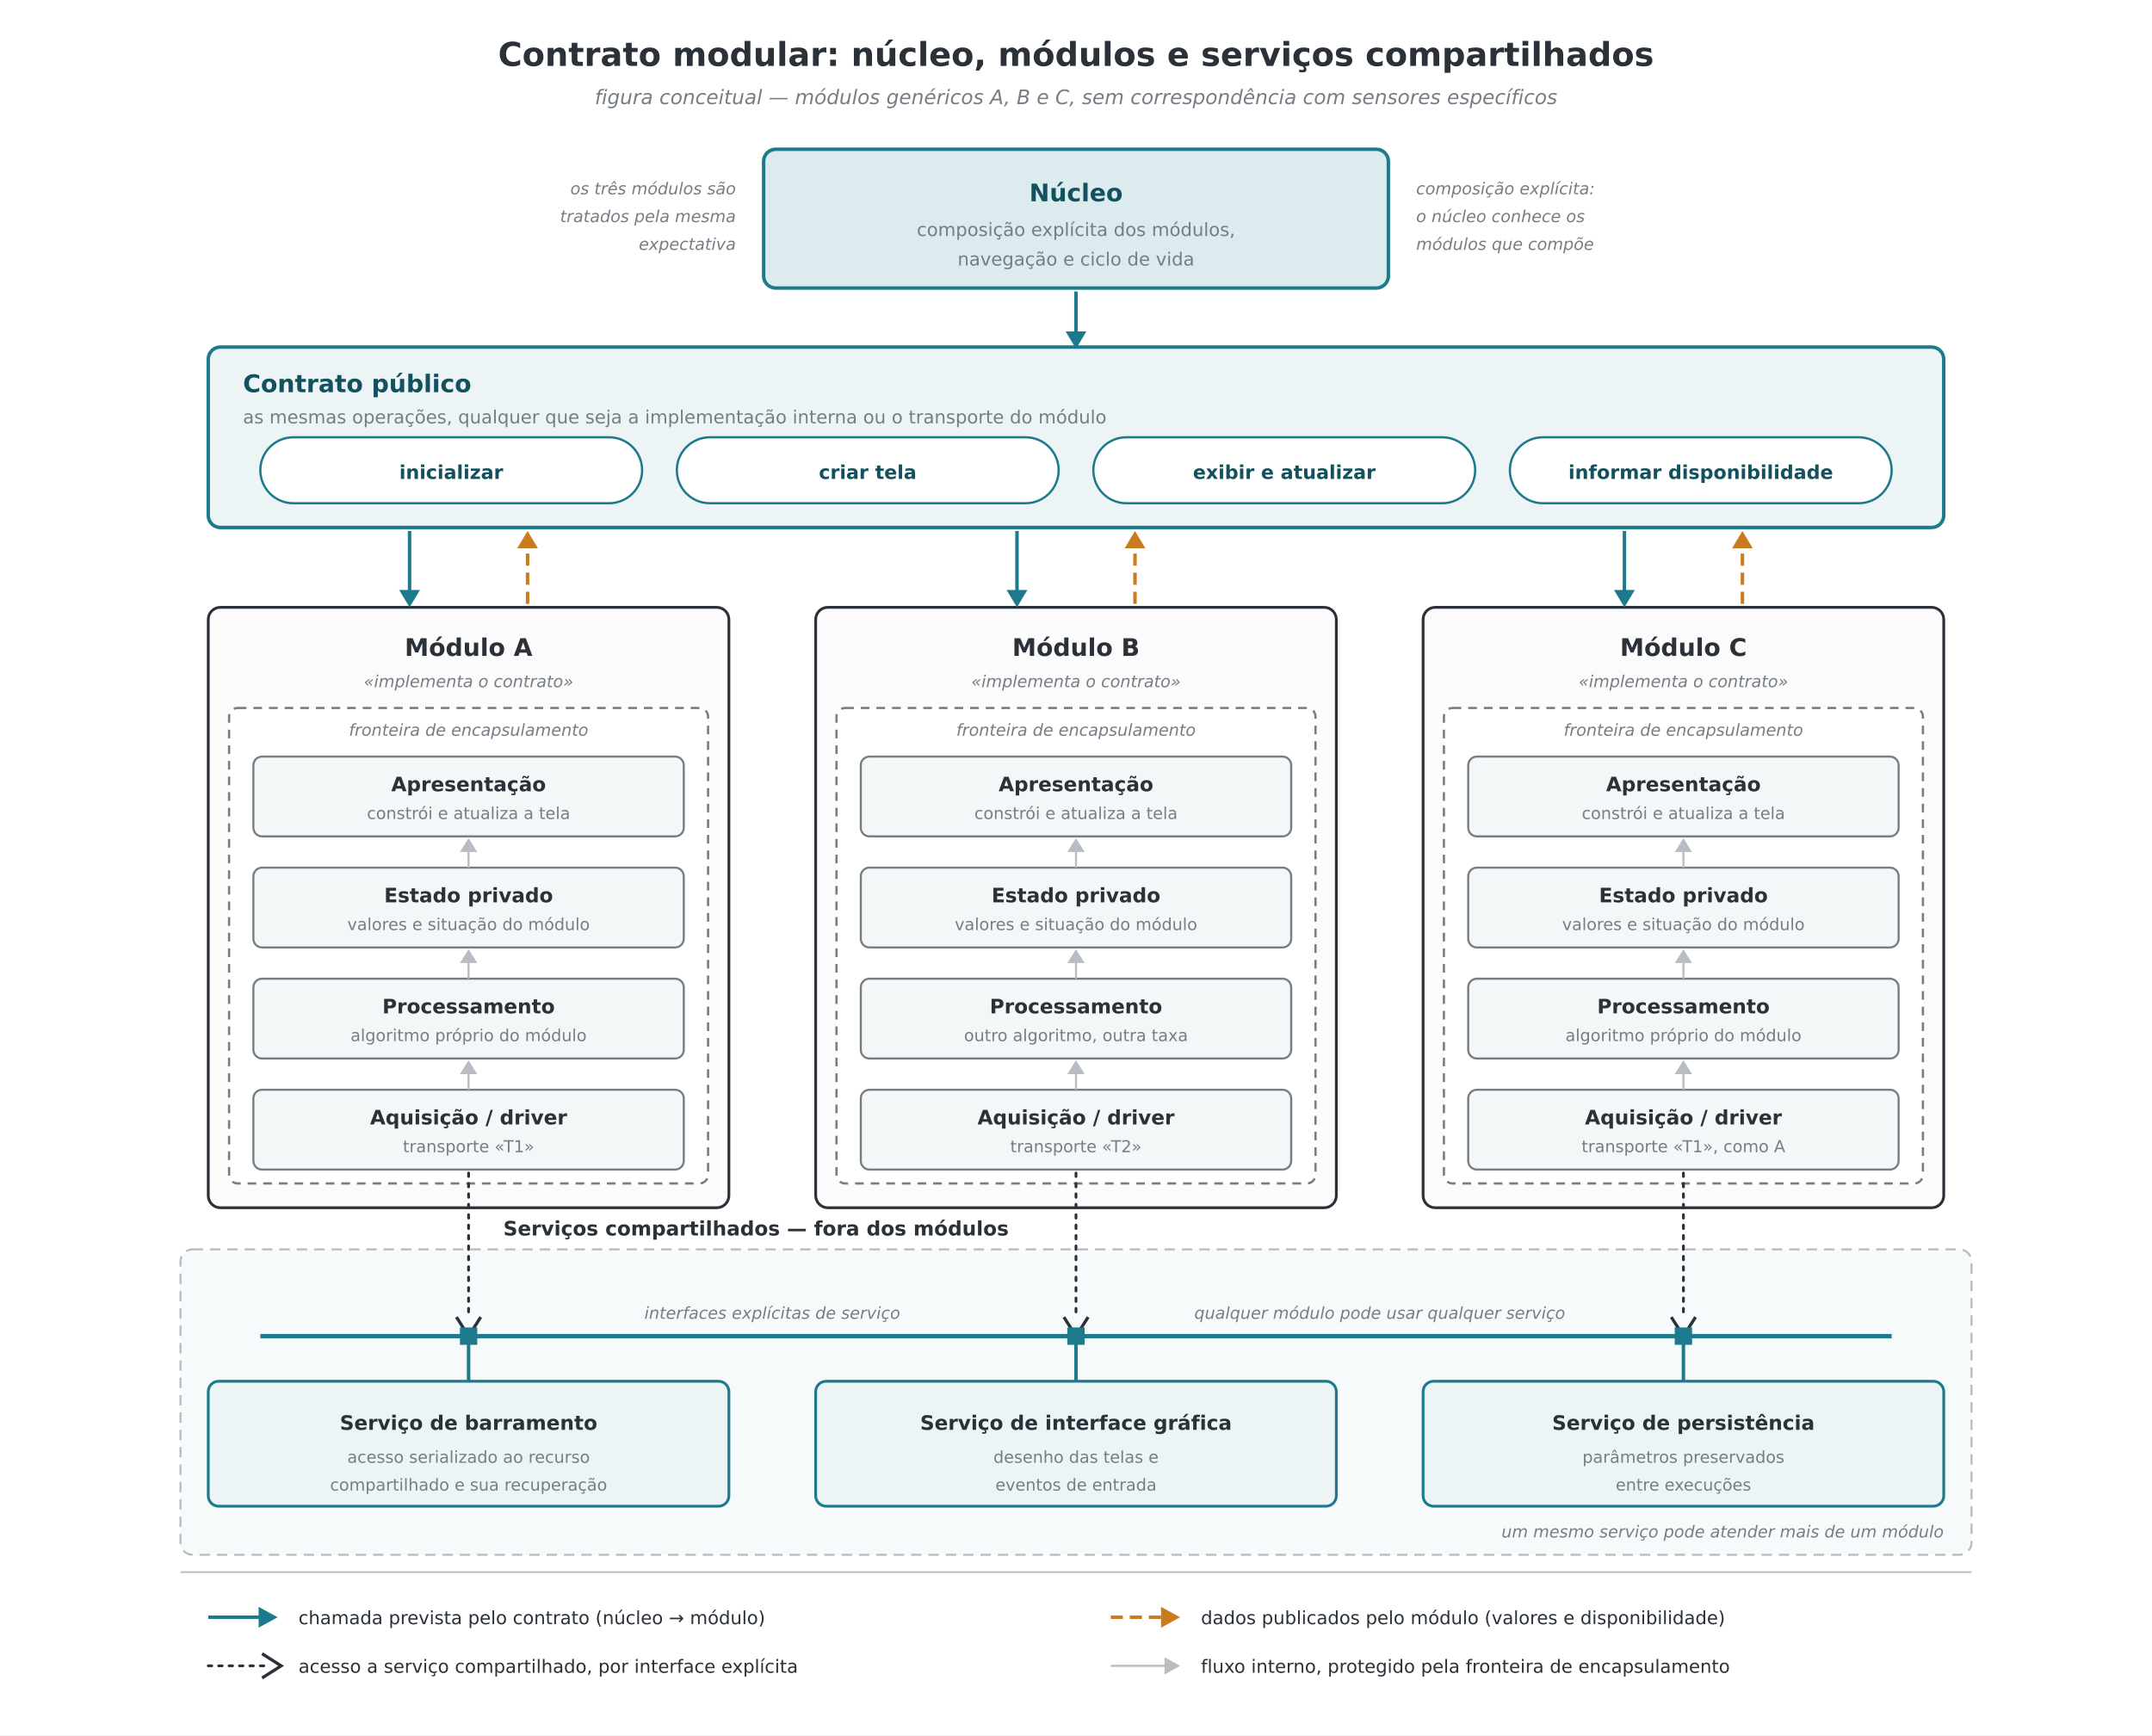
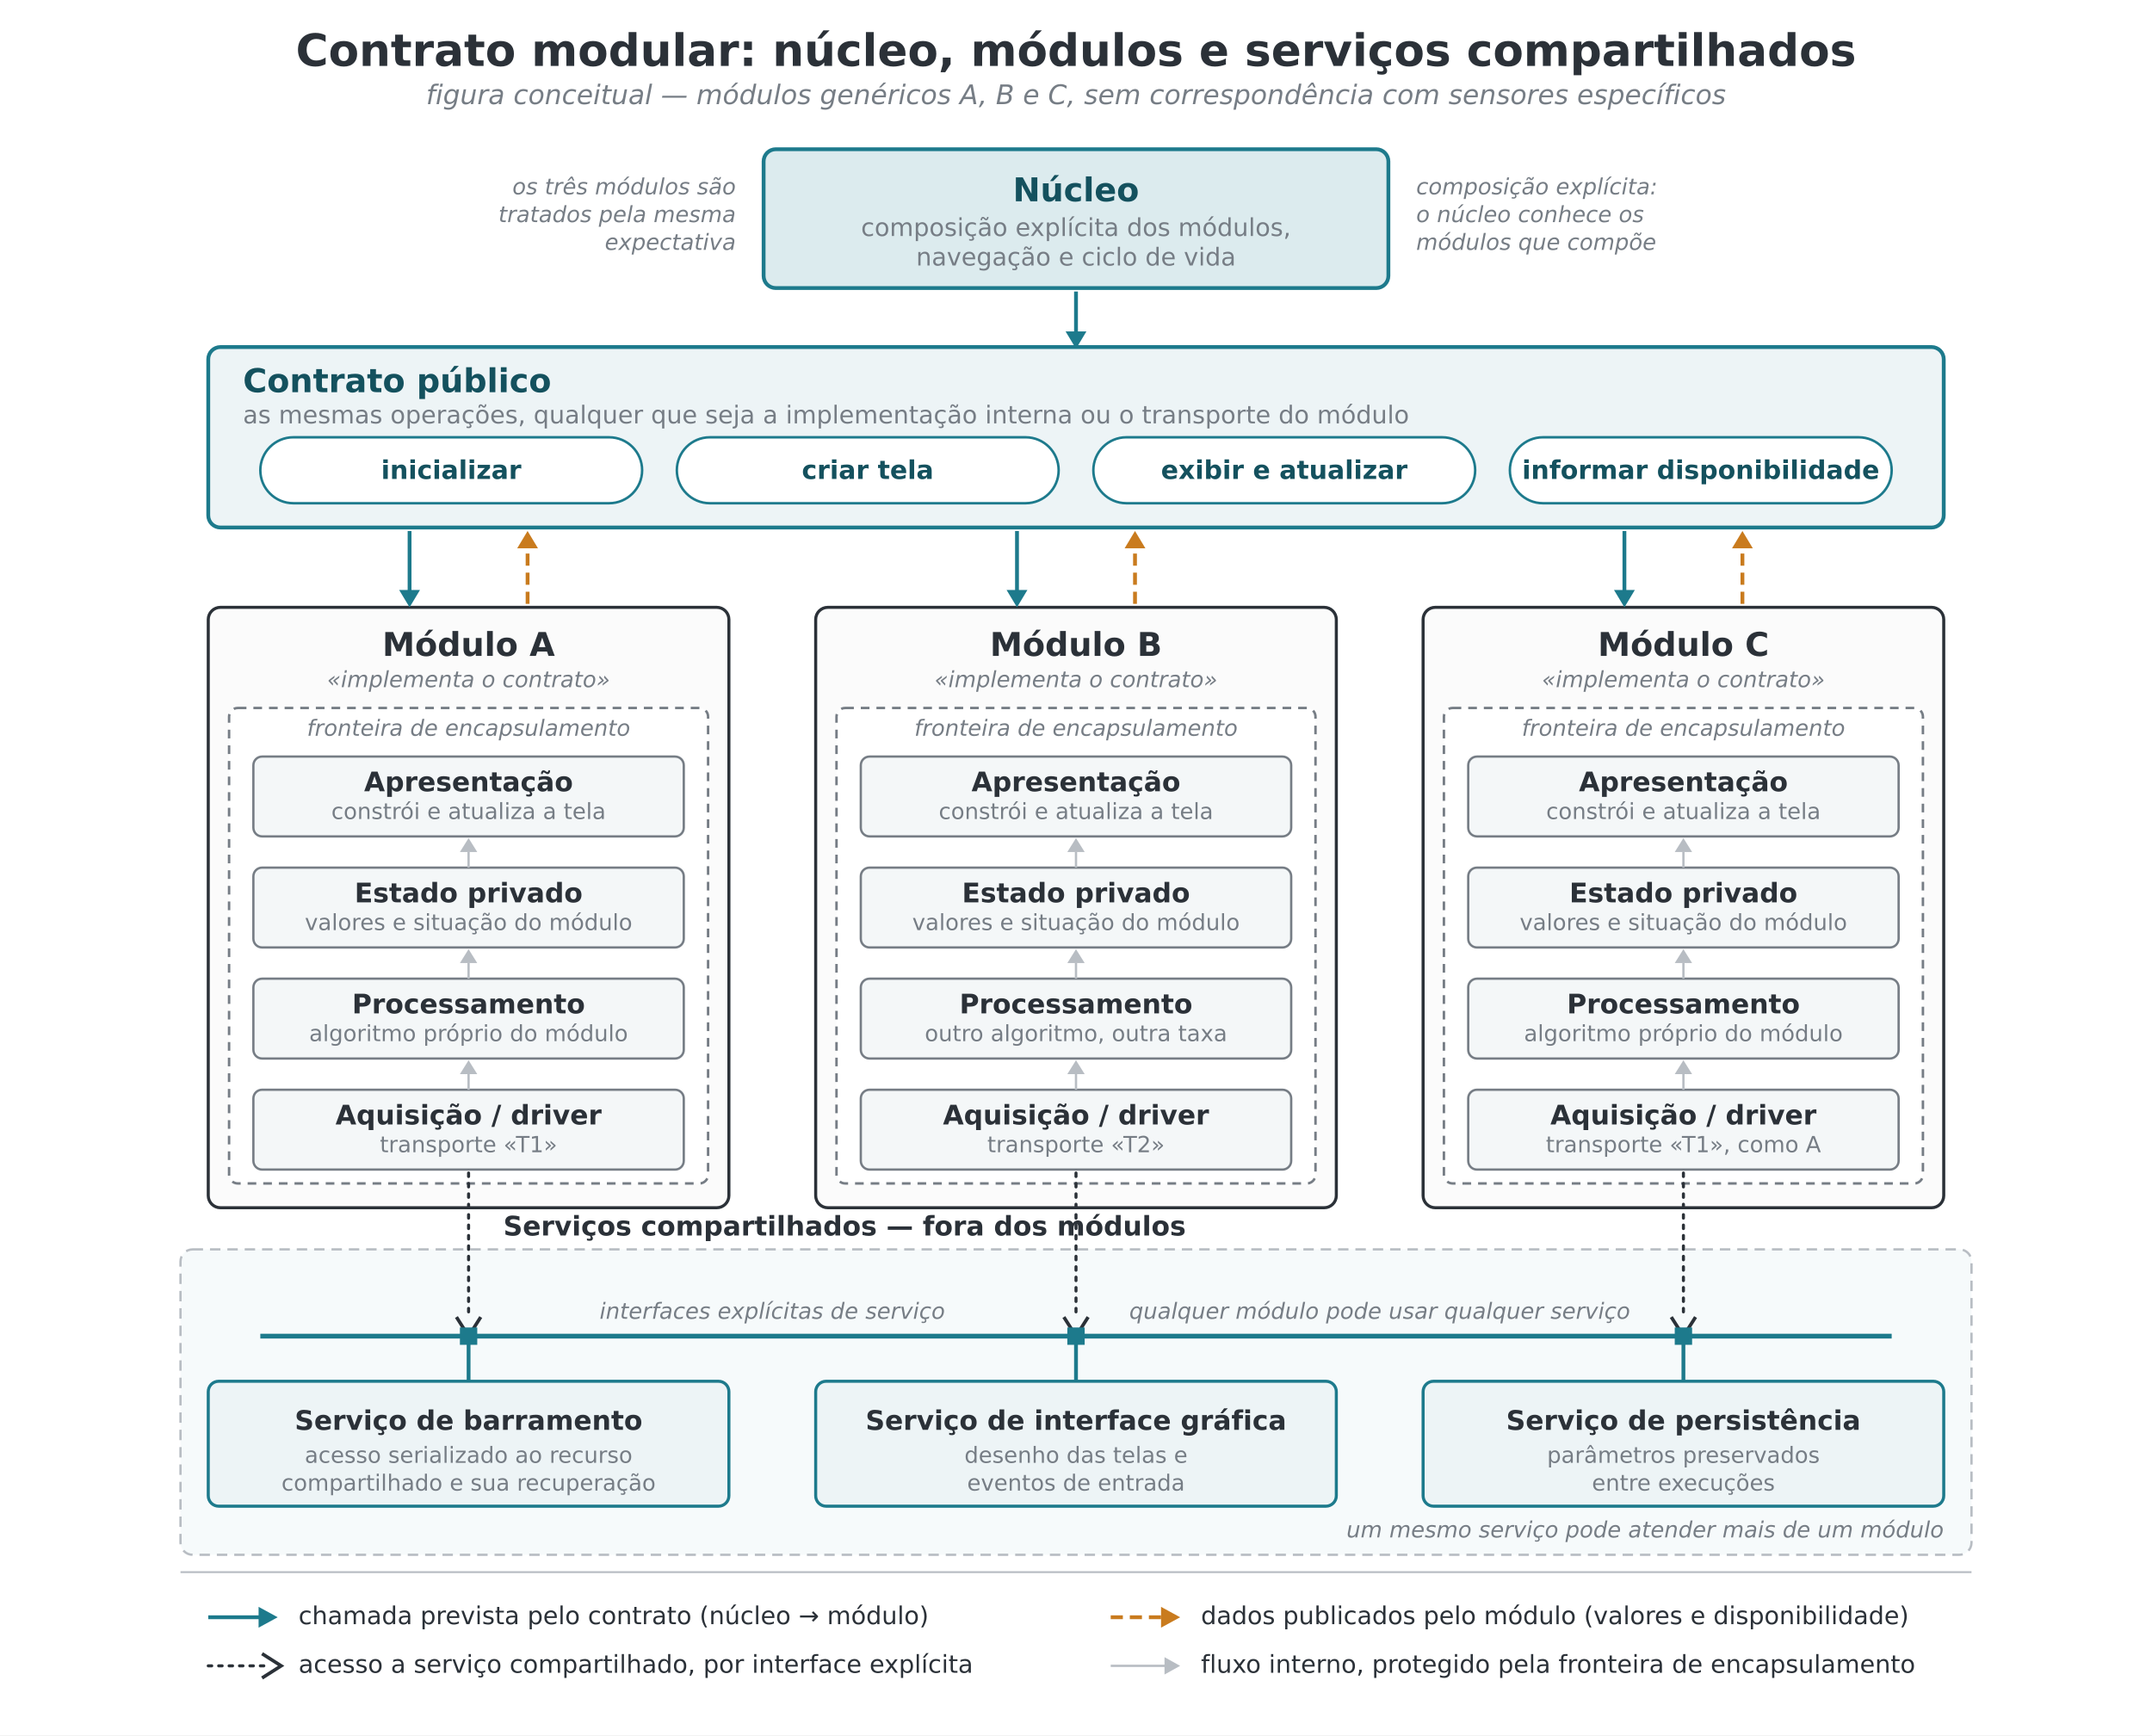
<svg xmlns="http://www.w3.org/2000/svg" viewBox="0 0 1240 1000" width="1240" height="1000" font-family="DejaVu Sans" role="img" aria-label="Diagrama conceitual de contrato modular: um nucleo no topo, uma area de contrato publico com as operacoes inicializar, criar tela, exibir e atualizar e informar disponibilidade, tres modulos genericos A, B e C com estado privado, aquisicao, processamento e apresentacao protegidos por uma fronteira de encapsulamento, e servicos compartilhados fora dos modulos acessados por interfaces explicitas">
  <style>
-     .title   { font-size: 19px; fill: #2B3138; font-weight: bold; }
-     .subtitle{ font-size: 11.5px; fill: #767D85; font-style: italic; }
-     .grouptl { font-size: 14px; font-weight: bold; }
-     .modtl   { font-size: 14px; fill: #2B3138; font-weight: bold; }
-     .boxtl   { font-size: 11.5px; fill: #2B3138; font-weight: bold; }
-     .chip    { font-size: 11px; fill: #14515E; font-weight: bold; }
-     .sub     { font-size: 9.5px; fill: #767D85; }
-     .subm    { font-size: 10.5px; fill: #767D85; }
-     .stereo  { font-size: 9.5px; fill: #767D85; font-style: italic; }
-     .note    { font-size: 9.5px; fill: #767D85; font-style: italic; }
-     .leg     { font-size: 10.5px; fill: #2B3138; }
+     .title   { font-size: 25.65px; fill: #2B3138; font-weight: bold; }
+     .subtitle{ font-size: 15.53px; fill: #767D85; font-style: italic; }
+     .grouptl { font-size: 18.90px; font-weight: bold; }
+     .modtl   { font-size: 18.90px; fill: #2B3138; font-weight: bold; }
+     .boxtl   { font-size: 15.53px; fill: #2B3138; font-weight: bold; }
+     .chip    { font-size: 14.85px; fill: #14515E; font-weight: bold; }
+     .sub     { font-size: 12.83px; fill: #767D85; }
+     .subm    { font-size: 14.18px; fill: #767D85; }
+     .stereo  { font-size: 12.83px; fill: #767D85; font-style: italic; }
+     .note    { font-size: 12.83px; fill: #767D85; font-style: italic; }
+     .leg     { font-size: 14.18px; fill: #2B3138; }
  </style>
  <rect x="0" y="0" width="1240" height="1000" fill="#FFFFFF" />
  <text x="620" y="38" text-anchor="middle" class="title">Contrato modular: núcleo, módulos e serviços compartilhados</text>
  <text x="620" y="60" text-anchor="middle" class="subtitle">figura conceitual — módulos genéricos A, B e C, sem correspondência com sensores específicos</text>
-   <rect x="440" y="86" width="360" height="80" rx="7" fill="#DCEBEE" stroke="#1D7A8C" stroke-width="2" />
+   <rect x="440" y="86" width="360" height="80" rx="7" fill="#DCEBEE" stroke="#1D7A8C" stroke-width="2.20" />
  <text x="620" y="116" text-anchor="middle" class="grouptl" fill="#14515E">Núcleo</text>
  <text x="620" y="136" text-anchor="middle" class="subm">composição explícita dos módulos,</text>
  <text x="620" y="153" text-anchor="middle" class="subm">navegação e ciclo de vida</text>
  <text x="424" y="112" text-anchor="end" class="note">os três módulos são</text>
  <text x="424" y="128" text-anchor="end" class="note">tratados pela mesma</text>
  <text x="424" y="144" text-anchor="end" class="note">expectativa</text>
  <text x="816" y="112" class="note">composição explícita:</text>
  <text x="816" y="128" class="note">o núcleo conhece os</text>
  <text x="816" y="144" class="note">módulos que compõe</text>
-   <rect x="120" y="200" width="1000" height="104" rx="7" fill="#EDF4F6" stroke="#1D7A8C" stroke-width="2" />
+   <rect x="120" y="200" width="1000" height="104" rx="7" fill="#EDF4F6" stroke="#1D7A8C" stroke-width="2.20" />
  <text x="140" y="226" class="grouptl" fill="#14515E">Contrato público</text>
  <text x="140" y="244" class="subm">as mesmas operações, qualquer que seja a implementação interna ou o transporte do módulo</text>
-   <rect x="150" y="252" width="220" height="38" rx="19" fill="#FFFFFF" stroke="#1D7A8C" stroke-width="1.3" />
+   <rect x="150" y="252" width="220" height="38" rx="19" fill="#FFFFFF" stroke="#1D7A8C" stroke-width="1.43" />
  <text x="260" y="276" text-anchor="middle" class="chip">inicializar</text>
-   <rect x="390" y="252" width="220" height="38" rx="19" fill="#FFFFFF" stroke="#1D7A8C" stroke-width="1.3" />
+   <rect x="390" y="252" width="220" height="38" rx="19" fill="#FFFFFF" stroke="#1D7A8C" stroke-width="1.43" />
  <text x="500" y="276" text-anchor="middle" class="chip">criar tela</text>
-   <rect x="630" y="252" width="220" height="38" rx="19" fill="#FFFFFF" stroke="#1D7A8C" stroke-width="1.3" />
+   <rect x="630" y="252" width="220" height="38" rx="19" fill="#FFFFFF" stroke="#1D7A8C" stroke-width="1.43" />
  <text x="740" y="276" text-anchor="middle" class="chip">exibir e atualizar</text>
-   <rect x="870" y="252" width="220" height="38" rx="19" fill="#FFFFFF" stroke="#1D7A8C" stroke-width="1.3" />
+   <rect x="870" y="252" width="220" height="38" rx="19" fill="#FFFFFF" stroke="#1D7A8C" stroke-width="1.43" />
  <text x="980" y="276" text-anchor="middle" class="chip">informar disponibilidade</text>
  <g transform="translate(120,0)">
-     <rect x="0" y="350" width="300" height="346" rx="7" fill="#FBFBFB" stroke="#2B3138" stroke-width="1.6" />
+     <rect x="0" y="350" width="300" height="346" rx="7" fill="#FBFBFB" stroke="#2B3138" stroke-width="1.76" />
    <text x="150" y="378" text-anchor="middle" class="modtl">Módulo A</text>
    <text x="150" y="396" text-anchor="middle" class="stereo">«implementa o contrato»</text>
-     <rect x="12" y="408" width="276" height="274" rx="5" fill="#FFFFFF" stroke="#767D85" stroke-width="1.3" stroke-dasharray="5 4" />
+     <rect x="12" y="408" width="276" height="274" rx="5" fill="#FFFFFF" stroke="#767D85" stroke-width="1.43" stroke-dasharray="5 4" />
    <text x="150" y="424" text-anchor="middle" class="stereo">fronteira de encapsulamento</text>
-     <rect x="26" y="436" width="248" height="46" rx="5" fill="#F4F7F8" stroke="#767D85" stroke-width="1.2" />
+     <rect x="26" y="436" width="248" height="46" rx="5" fill="#F4F7F8" stroke="#767D85" stroke-width="1.32" />
    <text x="150" y="456" text-anchor="middle" class="boxtl">Apresentação</text>
    <text x="150" y="472" text-anchor="middle" class="sub">constrói e atualiza a tela</text>
-     <rect x="26" y="500" width="248" height="46" rx="5" fill="#F4F7F8" stroke="#767D85" stroke-width="1.2" />
+     <rect x="26" y="500" width="248" height="46" rx="5" fill="#F4F7F8" stroke="#767D85" stroke-width="1.32" />
    <text x="150" y="520" text-anchor="middle" class="boxtl">Estado privado</text>
    <text x="150" y="536" text-anchor="middle" class="sub">valores e situação do módulo</text>
-     <rect x="26" y="564" width="248" height="46" rx="5" fill="#F4F7F8" stroke="#767D85" stroke-width="1.2" />
+     <rect x="26" y="564" width="248" height="46" rx="5" fill="#F4F7F8" stroke="#767D85" stroke-width="1.32" />
    <text x="150" y="584" text-anchor="middle" class="boxtl">Processamento</text>
    <text x="150" y="600" text-anchor="middle" class="sub">algoritmo próprio do módulo</text>
-     <rect x="26" y="628" width="248" height="46" rx="5" fill="#F4F7F8" stroke="#767D85" stroke-width="1.2" />
+     <rect x="26" y="628" width="248" height="46" rx="5" fill="#F4F7F8" stroke="#767D85" stroke-width="1.32" />
    <text x="150" y="648" text-anchor="middle" class="boxtl">Aquisição / driver</text>
    <text x="150" y="664" text-anchor="middle" class="sub">transporte «T1»</text>
-     <g stroke="#B8BDC3" stroke-width="1.2">
+     <g stroke="#B8BDC3" stroke-width="1.32">
      <line x1="150" y1="500" x2="150" y2="491" />
      <line x1="150" y1="564" x2="150" y2="555" />
      <line x1="150" y1="628" x2="150" y2="619" />
    </g>
    <g fill="#B8BDC3">
      <polygon points="145,491 155,491 150,483" />
      <polygon points="145,555 155,555 150,547" />
      <polygon points="145,619 155,619 150,611" />
    </g>
  </g>
  <g transform="translate(470,0)">
-     <rect x="0" y="350" width="300" height="346" rx="7" fill="#FBFBFB" stroke="#2B3138" stroke-width="1.6" />
+     <rect x="0" y="350" width="300" height="346" rx="7" fill="#FBFBFB" stroke="#2B3138" stroke-width="1.76" />
    <text x="150" y="378" text-anchor="middle" class="modtl">Módulo B</text>
    <text x="150" y="396" text-anchor="middle" class="stereo">«implementa o contrato»</text>
-     <rect x="12" y="408" width="276" height="274" rx="5" fill="#FFFFFF" stroke="#767D85" stroke-width="1.3" stroke-dasharray="5 4" />
+     <rect x="12" y="408" width="276" height="274" rx="5" fill="#FFFFFF" stroke="#767D85" stroke-width="1.43" stroke-dasharray="5 4" />
    <text x="150" y="424" text-anchor="middle" class="stereo">fronteira de encapsulamento</text>
-     <rect x="26" y="436" width="248" height="46" rx="5" fill="#F4F7F8" stroke="#767D85" stroke-width="1.2" />
+     <rect x="26" y="436" width="248" height="46" rx="5" fill="#F4F7F8" stroke="#767D85" stroke-width="1.32" />
    <text x="150" y="456" text-anchor="middle" class="boxtl">Apresentação</text>
    <text x="150" y="472" text-anchor="middle" class="sub">constrói e atualiza a tela</text>
-     <rect x="26" y="500" width="248" height="46" rx="5" fill="#F4F7F8" stroke="#767D85" stroke-width="1.2" />
+     <rect x="26" y="500" width="248" height="46" rx="5" fill="#F4F7F8" stroke="#767D85" stroke-width="1.32" />
    <text x="150" y="520" text-anchor="middle" class="boxtl">Estado privado</text>
    <text x="150" y="536" text-anchor="middle" class="sub">valores e situação do módulo</text>
-     <rect x="26" y="564" width="248" height="46" rx="5" fill="#F4F7F8" stroke="#767D85" stroke-width="1.2" />
+     <rect x="26" y="564" width="248" height="46" rx="5" fill="#F4F7F8" stroke="#767D85" stroke-width="1.32" />
    <text x="150" y="584" text-anchor="middle" class="boxtl">Processamento</text>
    <text x="150" y="600" text-anchor="middle" class="sub">outro algoritmo, outra taxa</text>
-     <rect x="26" y="628" width="248" height="46" rx="5" fill="#F4F7F8" stroke="#767D85" stroke-width="1.2" />
+     <rect x="26" y="628" width="248" height="46" rx="5" fill="#F4F7F8" stroke="#767D85" stroke-width="1.32" />
    <text x="150" y="648" text-anchor="middle" class="boxtl">Aquisição / driver</text>
    <text x="150" y="664" text-anchor="middle" class="sub">transporte «T2»</text>
-     <g stroke="#B8BDC3" stroke-width="1.2">
+     <g stroke="#B8BDC3" stroke-width="1.32">
      <line x1="150" y1="500" x2="150" y2="491" />
      <line x1="150" y1="564" x2="150" y2="555" />
      <line x1="150" y1="628" x2="150" y2="619" />
    </g>
    <g fill="#B8BDC3">
      <polygon points="145,491 155,491 150,483" />
      <polygon points="145,555 155,555 150,547" />
      <polygon points="145,619 155,619 150,611" />
    </g>
  </g>
  <g transform="translate(820,0)">
-     <rect x="0" y="350" width="300" height="346" rx="7" fill="#FBFBFB" stroke="#2B3138" stroke-width="1.6" />
+     <rect x="0" y="350" width="300" height="346" rx="7" fill="#FBFBFB" stroke="#2B3138" stroke-width="1.76" />
    <text x="150" y="378" text-anchor="middle" class="modtl">Módulo C</text>
    <text x="150" y="396" text-anchor="middle" class="stereo">«implementa o contrato»</text>
-     <rect x="12" y="408" width="276" height="274" rx="5" fill="#FFFFFF" stroke="#767D85" stroke-width="1.3" stroke-dasharray="5 4" />
+     <rect x="12" y="408" width="276" height="274" rx="5" fill="#FFFFFF" stroke="#767D85" stroke-width="1.43" stroke-dasharray="5 4" />
    <text x="150" y="424" text-anchor="middle" class="stereo">fronteira de encapsulamento</text>
-     <rect x="26" y="436" width="248" height="46" rx="5" fill="#F4F7F8" stroke="#767D85" stroke-width="1.2" />
+     <rect x="26" y="436" width="248" height="46" rx="5" fill="#F4F7F8" stroke="#767D85" stroke-width="1.32" />
    <text x="150" y="456" text-anchor="middle" class="boxtl">Apresentação</text>
    <text x="150" y="472" text-anchor="middle" class="sub">constrói e atualiza a tela</text>
-     <rect x="26" y="500" width="248" height="46" rx="5" fill="#F4F7F8" stroke="#767D85" stroke-width="1.2" />
+     <rect x="26" y="500" width="248" height="46" rx="5" fill="#F4F7F8" stroke="#767D85" stroke-width="1.32" />
    <text x="150" y="520" text-anchor="middle" class="boxtl">Estado privado</text>
    <text x="150" y="536" text-anchor="middle" class="sub">valores e situação do módulo</text>
-     <rect x="26" y="564" width="248" height="46" rx="5" fill="#F4F7F8" stroke="#767D85" stroke-width="1.2" />
+     <rect x="26" y="564" width="248" height="46" rx="5" fill="#F4F7F8" stroke="#767D85" stroke-width="1.32" />
    <text x="150" y="584" text-anchor="middle" class="boxtl">Processamento</text>
    <text x="150" y="600" text-anchor="middle" class="sub">algoritmo próprio do módulo</text>
-     <rect x="26" y="628" width="248" height="46" rx="5" fill="#F4F7F8" stroke="#767D85" stroke-width="1.2" />
+     <rect x="26" y="628" width="248" height="46" rx="5" fill="#F4F7F8" stroke="#767D85" stroke-width="1.32" />
    <text x="150" y="648" text-anchor="middle" class="boxtl">Aquisição / driver</text>
    <text x="150" y="664" text-anchor="middle" class="sub">transporte «T1», como A</text>
-     <g stroke="#B8BDC3" stroke-width="1.2">
+     <g stroke="#B8BDC3" stroke-width="1.32">
      <line x1="150" y1="500" x2="150" y2="491" />
      <line x1="150" y1="564" x2="150" y2="555" />
      <line x1="150" y1="628" x2="150" y2="619" />
    </g>
    <g fill="#B8BDC3">
      <polygon points="145,491 155,491 150,483" />
      <polygon points="145,555 155,555 150,547" />
      <polygon points="145,619 155,619 150,611" />
    </g>
  </g>
  <text x="290" y="712" class="boxtl">Serviços compartilhados — fora dos módulos</text>
-   <rect x="104" y="720" width="1032" height="176" rx="7" fill="#F6FAFB" stroke="#B8BDC3" stroke-width="1.2" stroke-dasharray="6 4" />
-   <line x1="150" y1="770" x2="1090" y2="770" stroke="#1D7A8C" stroke-width="2.5" />
+   <rect x="104" y="720" width="1032" height="176" rx="7" fill="#F6FAFB" stroke="#B8BDC3" stroke-width="1.32" stroke-dasharray="6 4" />
+   <line x1="150" y1="770" x2="1090" y2="770" stroke="#1D7A8C" stroke-width="2.75" />
  <text x="445" y="760" text-anchor="middle" class="note">interfaces explícitas de serviço</text>
  <text x="795" y="760" text-anchor="middle" class="note">qualquer módulo pode usar qualquer serviço</text>
-   <g stroke="#1D7A8C" stroke-width="2">
+   <g stroke="#1D7A8C" stroke-width="2.20">
    <line x1="270" y1="770" x2="270" y2="796" />
    <line x1="620" y1="770" x2="620" y2="796" />
    <line x1="970" y1="770" x2="970" y2="796" />
  </g>
-   <rect x="120" y="796" width="300" height="72" rx="6" fill="#EDF4F6" stroke="#1D7A8C" stroke-width="1.6" />
+   <rect x="120" y="796" width="300" height="72" rx="6" fill="#EDF4F6" stroke="#1D7A8C" stroke-width="1.76" />
  <text x="270" y="824" text-anchor="middle" class="boxtl" fill="#14515E">Serviço de barramento</text>
  <text x="270" y="843" text-anchor="middle" class="sub">acesso serializado ao recurso</text>
  <text x="270" y="859" text-anchor="middle" class="sub">compartilhado e sua recuperação</text>
-   <rect x="470" y="796" width="300" height="72" rx="6" fill="#EDF4F6" stroke="#1D7A8C" stroke-width="1.6" />
+   <rect x="470" y="796" width="300" height="72" rx="6" fill="#EDF4F6" stroke="#1D7A8C" stroke-width="1.76" />
  <text x="620" y="824" text-anchor="middle" class="boxtl" fill="#14515E">Serviço de interface gráfica</text>
  <text x="620" y="843" text-anchor="middle" class="sub">desenho das telas e</text>
  <text x="620" y="859" text-anchor="middle" class="sub">eventos de entrada</text>
-   <rect x="820" y="796" width="300" height="72" rx="6" fill="#EDF4F6" stroke="#1D7A8C" stroke-width="1.6" />
+   <rect x="820" y="796" width="300" height="72" rx="6" fill="#EDF4F6" stroke="#1D7A8C" stroke-width="1.76" />
  <text x="970" y="824" text-anchor="middle" class="boxtl" fill="#14515E">Serviço de persistência</text>
  <text x="970" y="843" text-anchor="middle" class="sub">parâmetros preservados</text>
  <text x="970" y="859" text-anchor="middle" class="sub">entre execuções</text>
  <text x="1120" y="886" text-anchor="end" class="note">um mesmo serviço pode atender mais de um módulo</text>
-   <line x1="620" y1="168" x2="620" y2="192" stroke="#1D7A8C" stroke-width="2" />
+   <line x1="620" y1="168" x2="620" y2="192" stroke="#1D7A8C" stroke-width="2.20" />
  <polygon points="614,191 626,191 620,201" fill="#1D7A8C" />
-   <g stroke="#1D7A8C" stroke-width="2">
+   <g stroke="#1D7A8C" stroke-width="2.20">
    <line x1="236" y1="306" x2="236" y2="341" />
    <line x1="586" y1="306" x2="586" y2="341" />
    <line x1="936" y1="306" x2="936" y2="341" />
  </g>
  <g fill="#1D7A8C">
    <polygon points="230,340 242,340 236,350" />
    <polygon points="580,340 592,340 586,350" />
    <polygon points="930,340 942,340 936,350" />
  </g>
-   <g stroke="#C97B1E" stroke-width="2" stroke-dasharray="7 4">
+   <g stroke="#C97B1E" stroke-width="2.20" stroke-dasharray="7 4">
    <line x1="304" y1="348" x2="304" y2="315" />
    <line x1="654" y1="348" x2="654" y2="315" />
    <line x1="1004" y1="348" x2="1004" y2="315" />
  </g>
  <g fill="#C97B1E">
    <polygon points="298,316 310,316 304,306" />
    <polygon points="648,316 660,316 654,306" />
    <polygon points="998,316 1010,316 1004,306" />
  </g>
-   <g stroke="#2B3138" stroke-width="1.6" stroke-dasharray="2 4" stroke-linecap="round">
+   <g stroke="#2B3138" stroke-width="1.76" stroke-dasharray="2 4" stroke-linecap="round">
    <line x1="270" y1="676" x2="270" y2="758" />
    <line x1="620" y1="676" x2="620" y2="758" />
    <line x1="970" y1="676" x2="970" y2="758" />
  </g>
-   <g fill="none" stroke="#2B3138" stroke-width="1.8">
+   <g fill="none" stroke="#2B3138" stroke-width="1.98">
    <polyline points="263,759 270,770 277,759" />
    <polyline points="613,759 620,770 627,759" />
    <polyline points="963,759 970,770 977,759" />
  </g>
  <g fill="#1D7A8C">
    <rect x="265" y="765" width="10" height="10" />
    <rect x="615" y="765" width="10" height="10" />
    <rect x="965" y="765" width="10" height="10" />
  </g>
-   <line x1="104" y1="906" x2="1136" y2="906" stroke="#B8BDC3" stroke-width="1" />
-   <line x1="120" y1="932" x2="150" y2="932" stroke="#1D7A8C" stroke-width="2" />
+   <line x1="104" y1="906" x2="1136" y2="906" stroke="#B8BDC3" stroke-width="1.10" />
+   <line x1="120" y1="932" x2="150" y2="932" stroke="#1D7A8C" stroke-width="2.20" />
  <polygon points="149,926 149,938 160,932" fill="#1D7A8C" />
  <text x="172" y="936" class="leg">chamada prevista pelo contrato (núcleo → módulo)</text>
-   <line x1="640" y1="932" x2="670" y2="932" stroke="#C97B1E" stroke-width="2" stroke-dasharray="7 4" />
+   <line x1="640" y1="932" x2="670" y2="932" stroke="#C97B1E" stroke-width="2.20" stroke-dasharray="7 4" />
  <polygon points="669,926 669,938 680,932" fill="#C97B1E" />
  <text x="692" y="936" class="leg">dados publicados pelo módulo (valores e disponibilidade)</text>
-   <line x1="120" y1="960" x2="152" y2="960" stroke="#2B3138" stroke-width="1.6" stroke-dasharray="2 4" stroke-linecap="round" />
-   <polyline points="151,953 162,960 151,967" fill="none" stroke="#2B3138" stroke-width="1.8" />
+   <line x1="120" y1="960" x2="152" y2="960" stroke="#2B3138" stroke-width="1.76" stroke-dasharray="2 4" stroke-linecap="round" />
+   <polyline points="151,953 162,960 151,967" fill="none" stroke="#2B3138" stroke-width="1.98" />
  <text x="172" y="964" class="leg">acesso a serviço compartilhado, por interface explícita</text>
-   <line x1="640" y1="960" x2="672" y2="960" stroke="#B8BDC3" stroke-width="1.2" />
+   <line x1="640" y1="960" x2="672" y2="960" stroke="#B8BDC3" stroke-width="1.32" />
  <polygon points="671,955 671,965 680,960" fill="#B8BDC3" />
  <text x="692" y="964" class="leg">fluxo interno, protegido pela fronteira de encapsulamento</text>
</svg>
